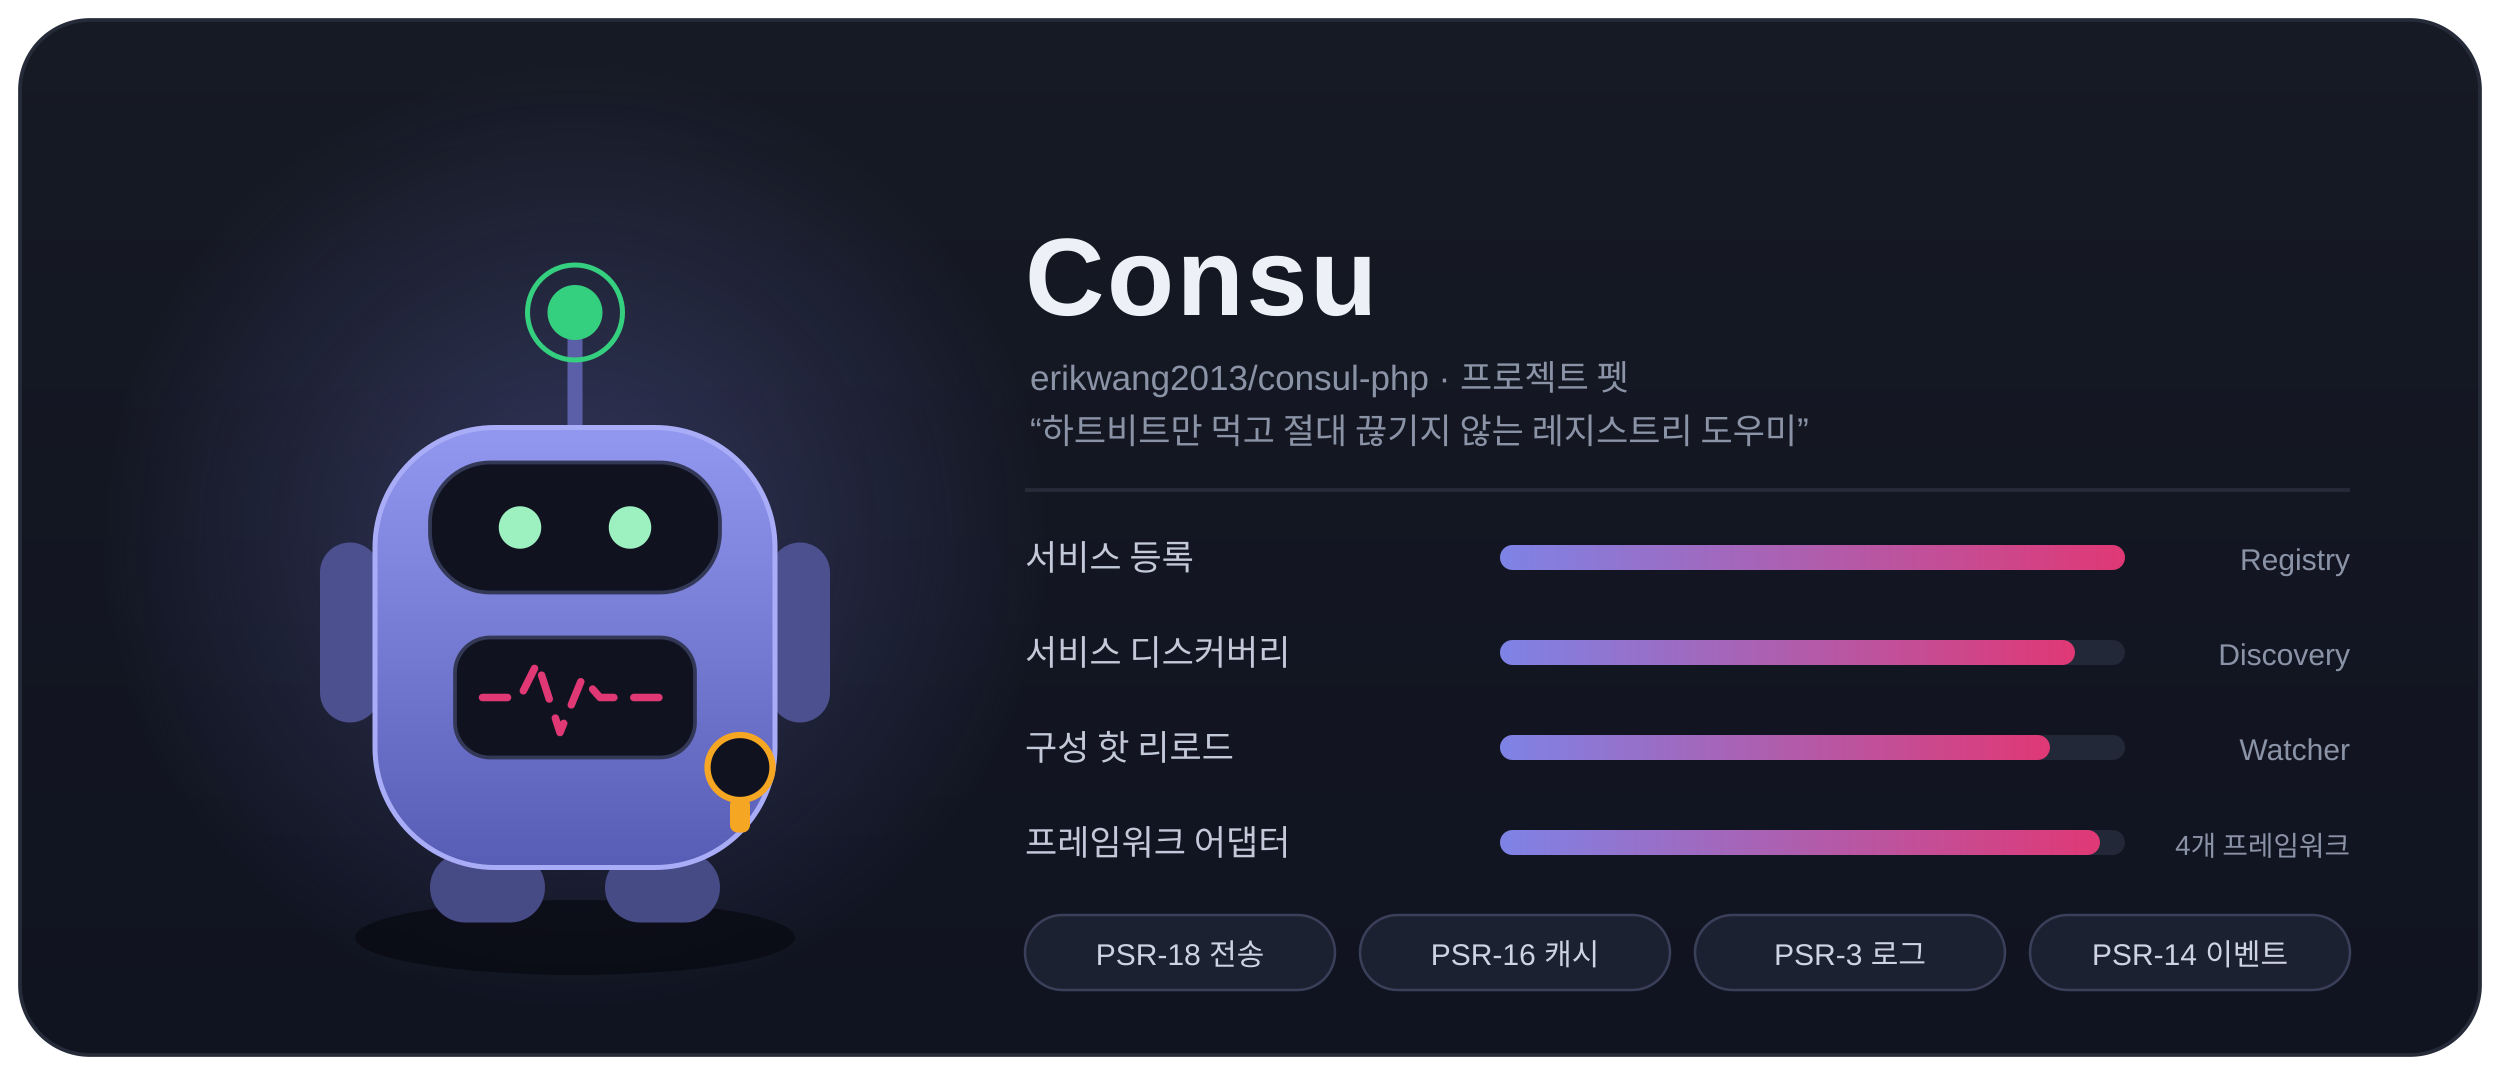
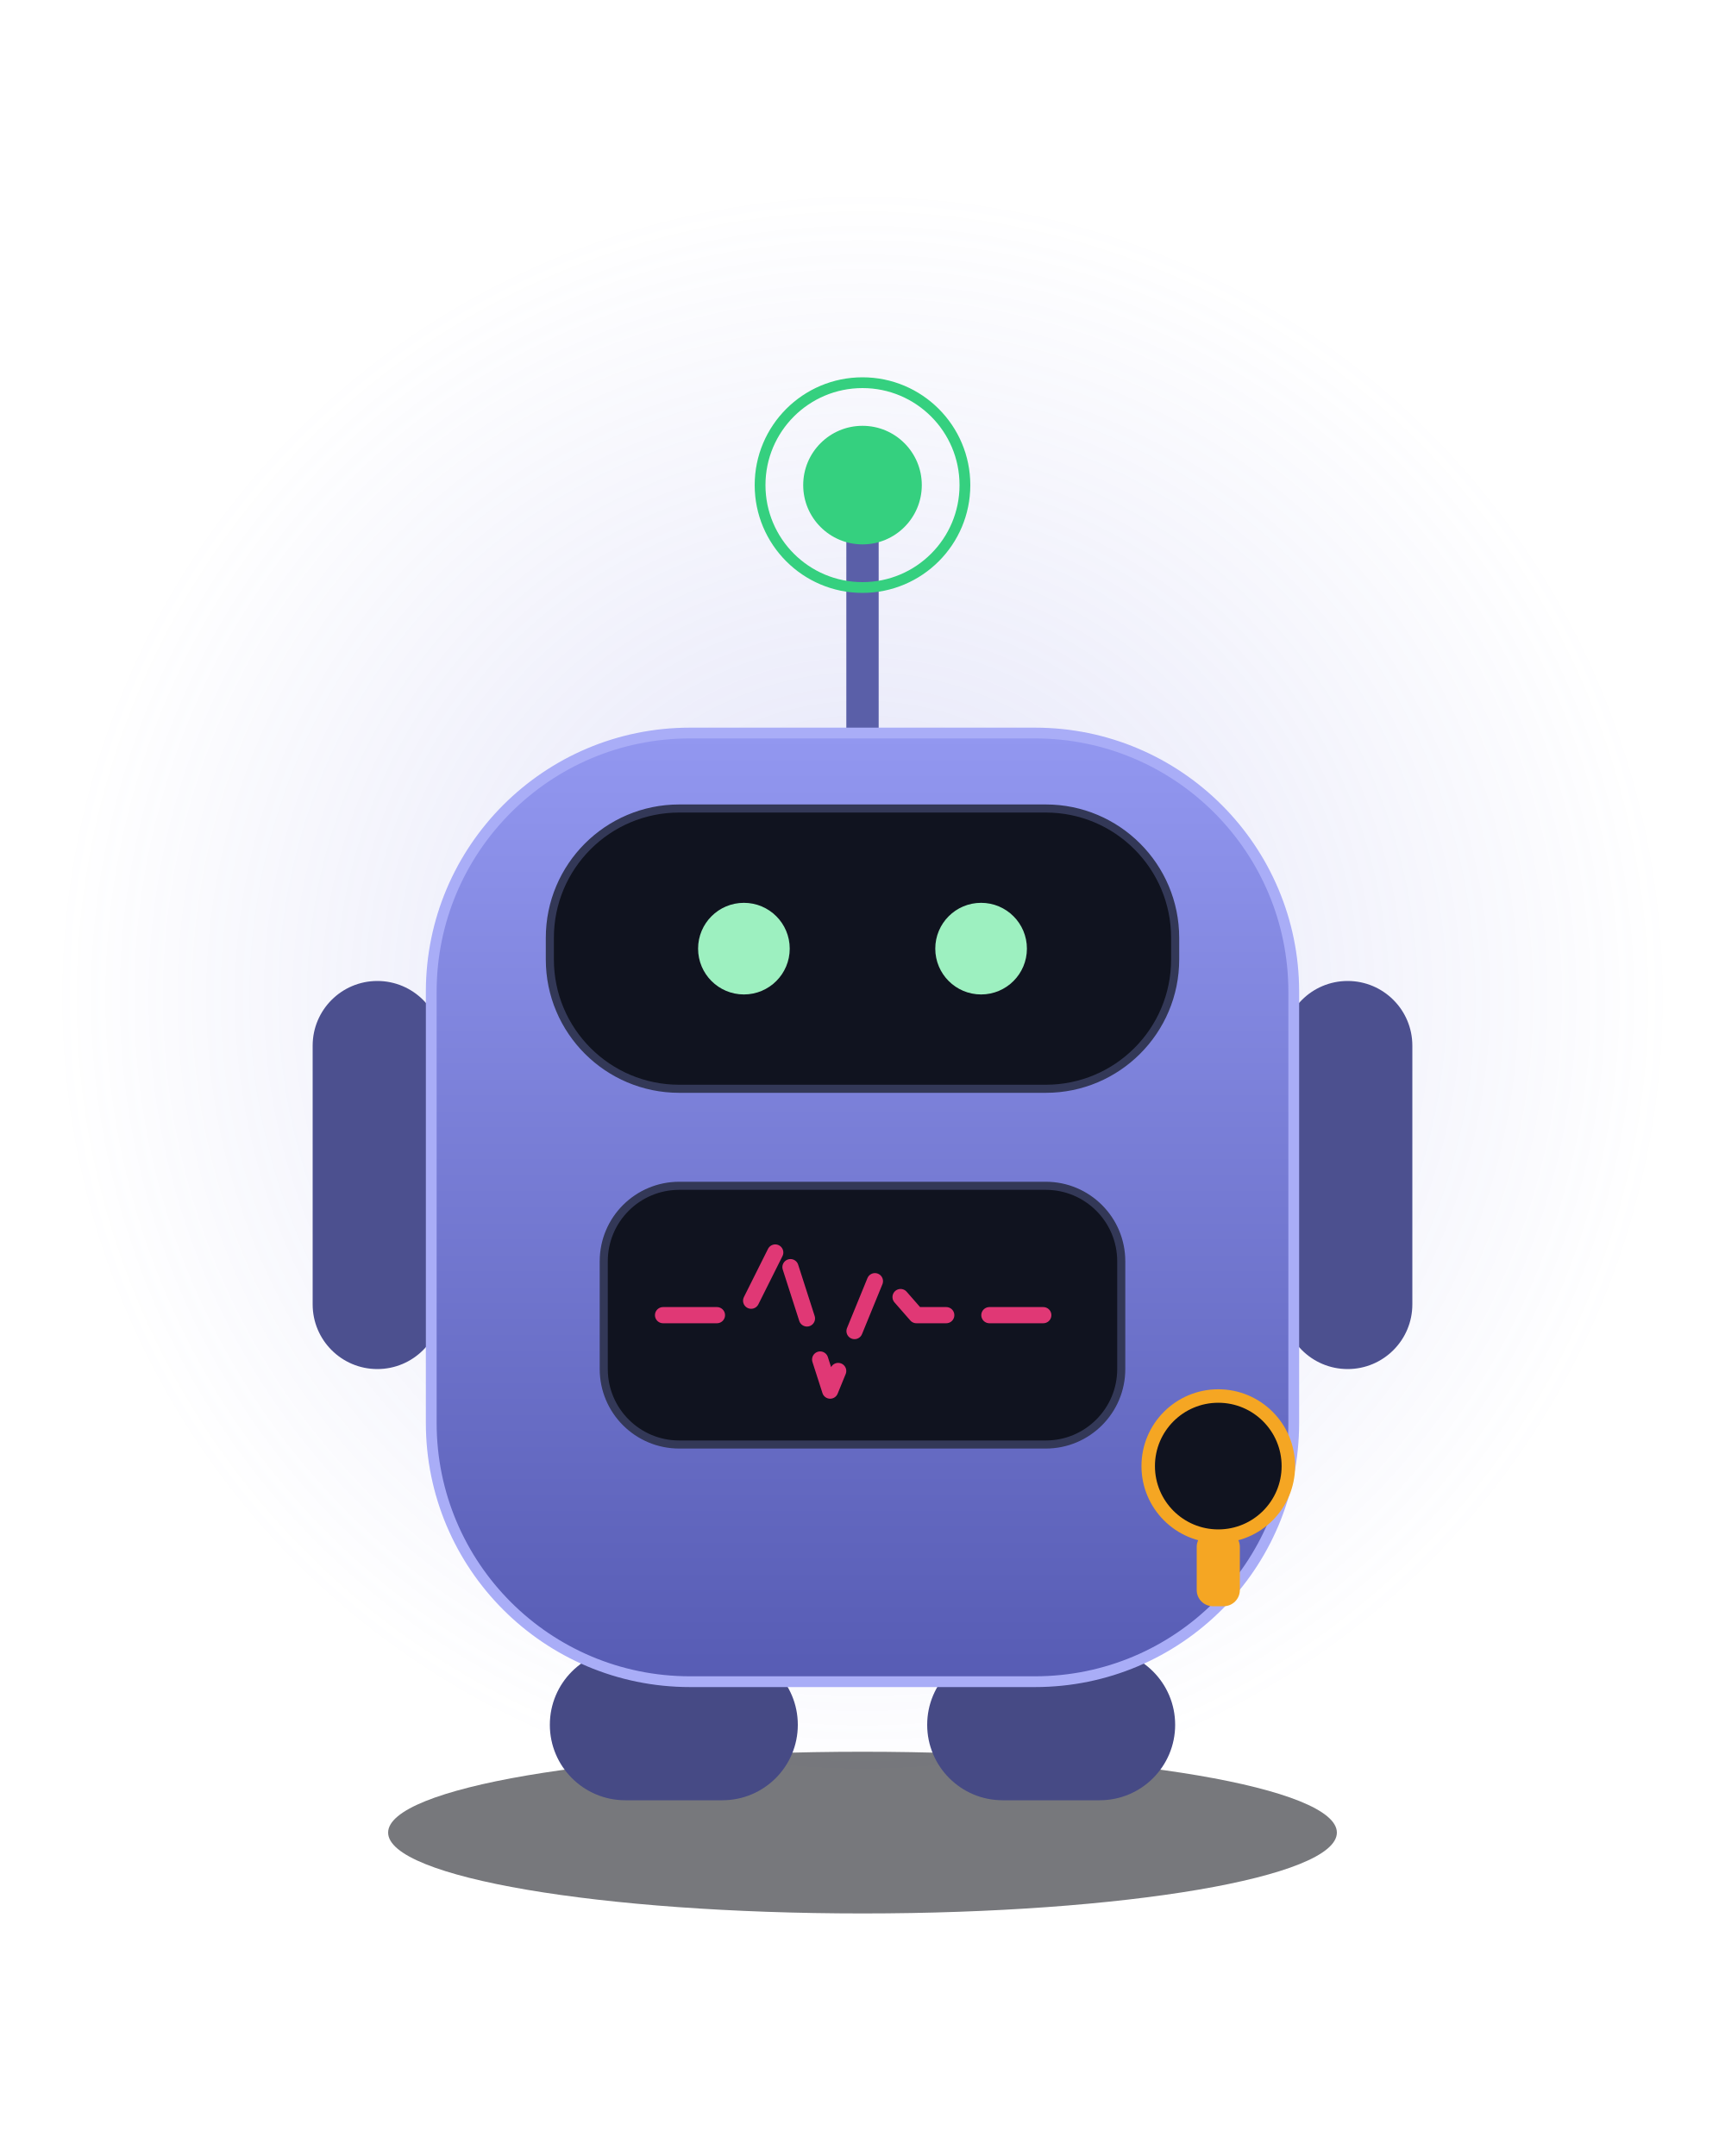
- <svg xmlns="http://www.w3.org/2000/svg" width="1000" height="430" viewBox="0 0 1000 430" role="img" aria-label="consul-php 프로젝트 펫 Consu">
-   <style>
-     .t { font-family: -apple-system, BlinkMacSystemFont, "Segoe UI", "Helvetica Neue", Arial, "DejaVu Sans", "Noto Sans SC", "PingFang SC", "Microsoft YaHei", sans-serif; }
-     .name { font-size: 44px; font-weight: 700; fill: #EDF0F7; letter-spacing: 1px; }
-     .sub { font-size: 14px; fill: #8B93A7; }
-     .label { font-size: 14px; fill: #C3C9D8; }
-     .val { font-size: 12px; fill: #8B93A7; }
-     .chip { font-size: 12px; fill: #CDD3E2; }
-   </style>
+ <svg xmlns="http://www.w3.org/2000/svg" width="320" height="400" viewBox="0 0 320 400" role="img" aria-label="Consu — consul-php 프로젝트 펫">
  <defs>
-     <linearGradient id="panel" x1="0" y1="0" x2="0" y2="1">
-       <stop offset="0" stop-color="#161A24" />
-       <stop offset="1" stop-color="#101320" />
-     </linearGradient>
    <linearGradient id="body" x1="0" y1="0" x2="0" y2="1">
      <stop offset="0" stop-color="#9297F0" />
      <stop offset="1" stop-color="#575CB4" />
    </linearGradient>
-     <linearGradient id="bar" x1="0" y1="0" x2="1" y2="0">
-       <stop offset="0" stop-color="#7E83E6" />
-       <stop offset="1" stop-color="#E03875" />
-     </linearGradient>
    <radialGradient id="glow" cx="0.5" cy="0.5" r="0.5">
-       <stop offset="0" stop-color="#7A7FE0" stop-opacity="0.30" />
+       <stop offset="0" stop-color="#7A7FE0" stop-opacity="0.22" />
      <stop offset="1" stop-color="#7A7FE0" stop-opacity="0" />
    </radialGradient>
  </defs>
-   <rect x="8" y="8" width="984" height="414" rx="28" fill="url(#panel)" stroke="#262B3A" stroke-width="1.5" />
-   <circle cx="230" cy="215" r="190" fill="url(#glow)" />
-   <g class="t" transform="translate(230,235)">
+   <circle cx="160" cy="185" r="150" fill="url(#glow)" />
+   <g transform="translate(160,200)">
    <g>
      <animateTransform attributeName="transform" type="translate" values="0 0; 0 -8; 0 0" dur="4.4s" repeatCount="indefinite" />
-       <ellipse cx="0" cy="140" rx="88" ry="15" fill="#080A11" opacity="0.75" />
+       <ellipse cx="0" cy="140" rx="88" ry="15" fill="#080A11" opacity="0.55" />
      <line x1="0" y1="-62" x2="0" y2="-100" stroke="#5A5FA8" stroke-width="6" stroke-linecap="round" />
      <circle cx="0" cy="-110" r="19" fill="none" stroke="#35D07F" stroke-width="2">
        <animate attributeName="r" values="11;22;22" dur="2.6s" repeatCount="indefinite" />
        <animate attributeName="opacity" values="0.75;0;0" dur="2.6s" repeatCount="indefinite" />
      </circle>
      <circle cx="0" cy="-110" r="11" fill="#35D07F" />
      <rect x="-102" y="-18" width="24" height="72" rx="12" fill="#4C508F" />
      <rect x="78" y="-18" width="24" height="72" rx="12" fill="#4C508F" />
      <rect x="-58" y="106" width="46" height="28" rx="14" fill="#464A85" />
      <rect x="12" y="106" width="46" height="28" rx="14" fill="#464A85" />
      <rect x="-80" y="-64" width="160" height="176" rx="48" fill="url(#body)" stroke="#A9ADF7" stroke-width="2" />
      <rect x="-58" y="-50" width="116" height="52" rx="24" fill="#10131F" stroke="#333857" stroke-width="1.5" />
      <ellipse cx="-22" cy="-24" rx="8.5" ry="8.5" fill="#9DF0C0">
        <animate attributeName="ry" values="8.5;8.5;1;8.5;8.5" keyTimes="0;0.88;0.92;0.96;1" dur="5s" repeatCount="indefinite" />
      </ellipse>
      <ellipse cx="22" cy="-24" rx="8.5" ry="8.5" fill="#9DF0C0">
        <animate attributeName="ry" values="8.5;8.5;1;8.5;8.5" keyTimes="0;0.88;0.92;0.96;1" dur="5s" repeatCount="indefinite" />
      </ellipse>
      <rect x="-48" y="20" width="96" height="48" rx="14" fill="#10131F" stroke="#333857" stroke-width="1.5" />
      <path d="M-37 44 H-22 L-15 30 L-6 58 L3 36 L10 44 H37" fill="none" stroke="#E03875" stroke-width="3" stroke-linecap="round" stroke-linejoin="round" stroke-dasharray="10 8">
        <animate attributeName="stroke-dashoffset" from="0" to="-36" dur="1.6s" repeatCount="indefinite" />
      </path>
      <circle cx="66" cy="72" r="13" fill="#10131F" stroke="#F5A623" stroke-width="2.5" />
      <rect x="62" y="84" width="8" height="14" rx="3" fill="#F5A623" />
    </g>
  </g>
-   <g class="t">
-     <text class="name" x="410" y="126">Consu</text>
-     <text class="sub" x="412" y="156">erikwang2013/consul-php · 프로젝트 펫</text>
-     <text class="sub" x="412" y="177" fill="#6E768A">“하트비트만 먹고 절대 끊기지 않는 레지스트리 도우미”</text>
-     <line x1="410" y1="196" x2="940" y2="196" stroke="#262B3A" stroke-width="1.5" />
-     <text class="label" x="410" y="228">서비스 등록</text>
-     <rect x="600" y="218" width="250" height="10" rx="5" fill="#232838" />
-     <rect x="600" y="218" width="250" height="10" rx="5" fill="url(#bar)" />
-     <text class="val" x="940" y="228" text-anchor="end">Registry</text>
-     <text class="label" x="410" y="266">서비스 디스커버리</text>
-     <rect x="600" y="256" width="250" height="10" rx="5" fill="#232838" />
-     <rect x="600" y="256" width="230" height="10" rx="5" fill="url(#bar)" />
-     <text class="val" x="940" y="266" text-anchor="end">Discovery</text>
-     <text class="label" x="410" y="304">구성 핫 리로드</text>
-     <rect x="600" y="294" width="250" height="10" rx="5" fill="#232838" />
-     <rect x="600" y="294" width="220" height="10" rx="5" fill="url(#bar)" />
-     <text class="val" x="940" y="304" text-anchor="end">Watcher</text>
-     <text class="label" x="410" y="342">프레임워크 어댑터</text>
-     <rect x="600" y="332" width="250" height="10" rx="5" fill="#232838" />
-     <rect x="600" y="332" width="240" height="10" rx="5" fill="url(#bar)" />
-     <text class="val" x="940" y="342" text-anchor="end" style="font-size:11.1px">4개 프레임워크</text>
-     <rect x="410" y="366" width="124" height="30" rx="15" fill="#1C2131" stroke="#3A4059" />
-     <text class="chip" x="472" y="386" text-anchor="middle">PSR-18 전송</text>
-     <rect x="544" y="366" width="124" height="30" rx="15" fill="#1C2131" stroke="#3A4059" />
-     <text class="chip" x="606" y="386" text-anchor="middle">PSR-16 캐시</text>
-     <rect x="678" y="366" width="124" height="30" rx="15" fill="#1C2131" stroke="#3A4059" />
-     <text class="chip" x="740" y="386" text-anchor="middle">PSR-3 로그</text>
-     <rect x="812" y="366" width="128" height="30" rx="15" fill="#1C2131" stroke="#3A4059" />
-     <text class="chip" x="876" y="386" text-anchor="middle">PSR-14 이벤트</text>
-   </g>
</svg>
